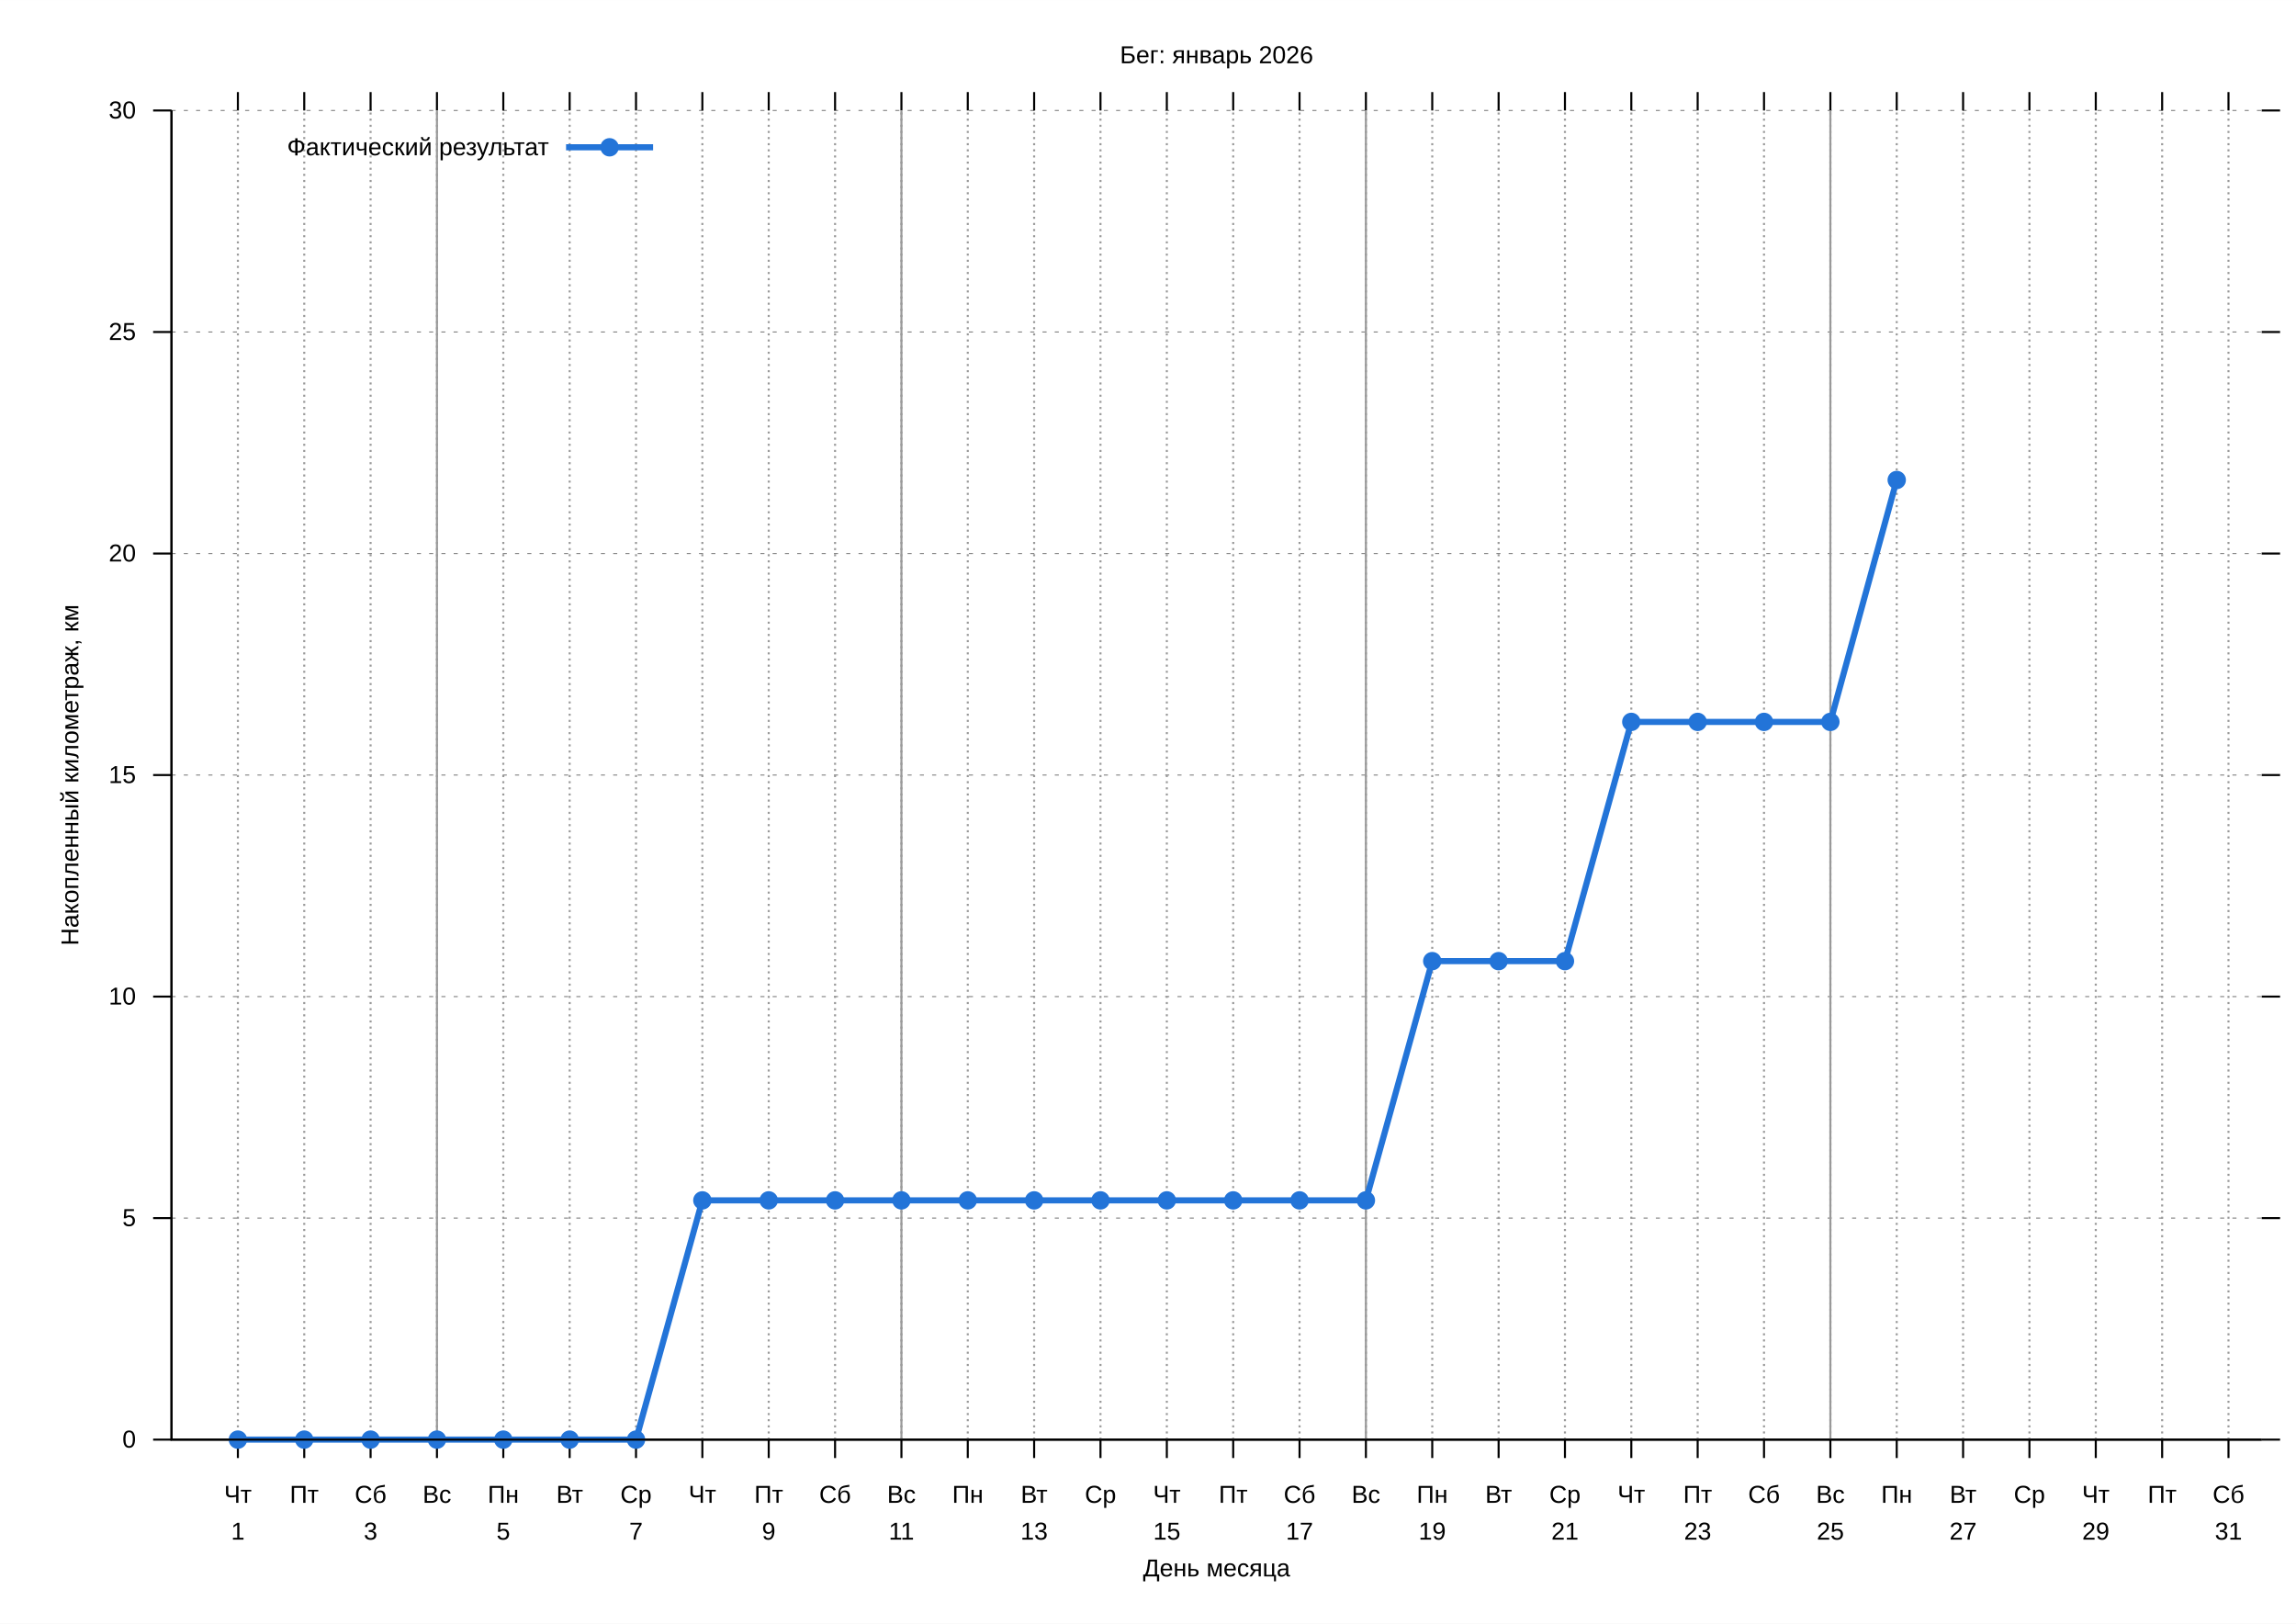
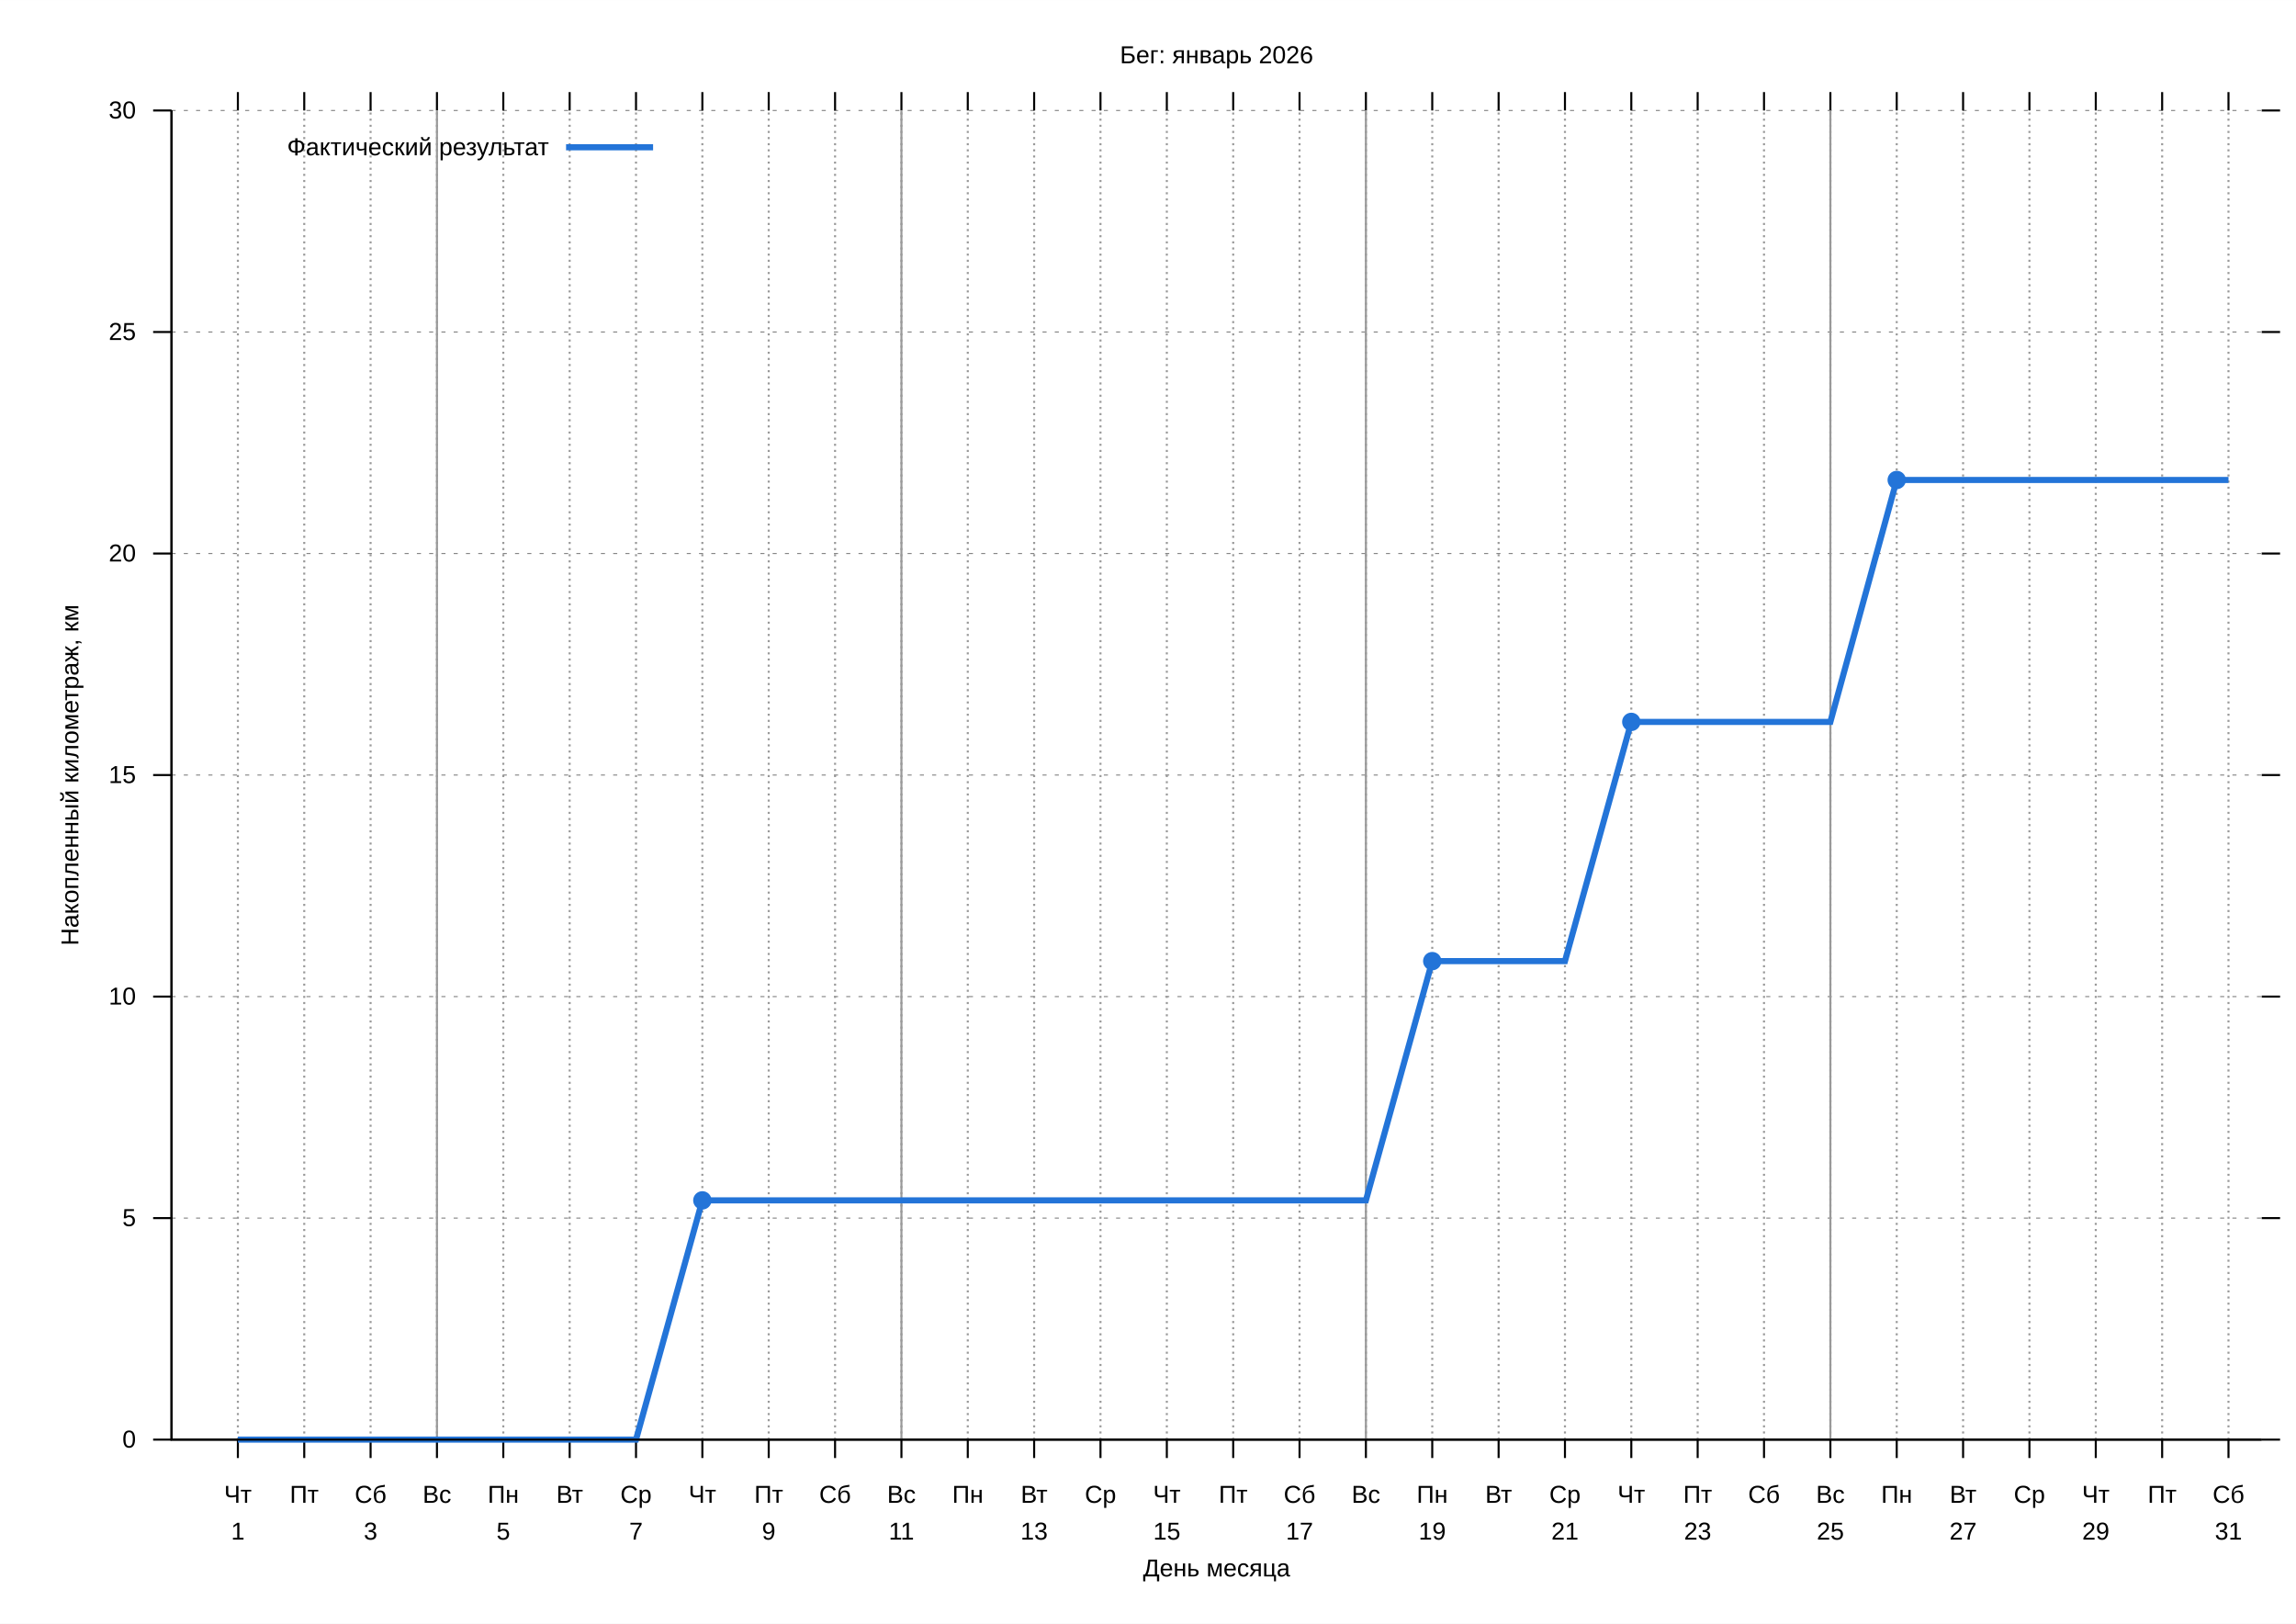
<svg xmlns="http://www.w3.org/2000/svg" xmlns:xlink="http://www.w3.org/1999/xlink" width="297mm" height="210mm" viewBox="0 0 1123 794">
  <g id="gnuplot_canvas">
    <rect x="0" y="0" width="1123" height="794" fill="#ffffff" />
    <defs>
      <circle id="gpDot" r="0.5" stroke-width="0.5" stroke="currentColor" />
      <path id="gpPt0" stroke-width="0.222" stroke="currentColor" d="M-1,0 h2 M0,-1 v2" />
      <path id="gpPt1" stroke-width="0.222" stroke="currentColor" d="M-1,-1 L1,1 M1,-1 L-1,1" />
      <path id="gpPt2" stroke-width="0.222" stroke="currentColor" d="M-1,0 L1,0 M0,-1 L0,1 M-1,-1 L1,1 M-1,1 L1,-1" />
      <rect id="gpPt3" stroke-width="0.222" stroke="currentColor" x="-1" y="-1" width="2" height="2" />
      <rect id="gpPt4" stroke-width="0.222" stroke="currentColor" fill="currentColor" x="-1" y="-1" width="2" height="2" />
      <circle id="gpPt5" stroke-width="0.222" stroke="currentColor" cx="0" cy="0" r="1" />
      <use xlink:href="#gpPt5" id="gpPt6" fill="currentColor" stroke="none" />
      <path id="gpPt7" stroke-width="0.222" stroke="currentColor" d="M0,-1.33 L-1.33,0.67 L1.33,0.67 z" />
      <use xlink:href="#gpPt7" id="gpPt8" fill="currentColor" stroke="none" />
      <use xlink:href="#gpPt7" id="gpPt9" stroke="currentColor" transform="rotate(180)" />
      <use xlink:href="#gpPt9" id="gpPt10" fill="currentColor" stroke="none" />
      <use xlink:href="#gpPt3" id="gpPt11" stroke="currentColor" transform="rotate(45)" />
      <use xlink:href="#gpPt11" id="gpPt12" fill="currentColor" stroke="none" />
      <path id="gpPt13" stroke-width="0.222" stroke="currentColor" d="M0,1.330 L1.265,0.411 L0.782,-1.067 L-0.782,-1.076 L-1.265,0.411 z" />
      <use xlink:href="#gpPt13" id="gpPt14" fill="currentColor" stroke="none" />
      <filter id="textbox" filterUnits="objectBoundingBox" x="0" y="0" height="1" width="1">
        <feFlood flood-color="#FFFFFF" flood-opacity="1" result="bgnd" />
        <feComposite in="SourceGraphic" in2="bgnd" operator="atop" />
      </filter>
      <filter id="greybox" filterUnits="objectBoundingBox" x="0" y="0" height="1" width="1">
        <feFlood flood-color="lightgrey" flood-opacity="1" result="grey" />
        <feComposite in="SourceGraphic" in2="grey" operator="atop" />
      </filter>
    </defs>
    <g fill="none" color="#FFFFFF" stroke="currentColor" stroke-width="1.00" stroke-linecap="butt" stroke-linejoin="miter">
</g>
    <g fill="none" color="black" stroke="currentColor" stroke-width="1.00" stroke-linecap="butt" stroke-linejoin="miter">
</g>
    <g fill="none" color="black" stroke="black" stroke-width="0.50" stroke-linecap="butt" stroke-linejoin="miter">
</g>
    <g fill="none" color="gray" stroke="currentColor" stroke-width="0.50" stroke-linecap="butt" stroke-linejoin="miter">
      <path stroke="gray" stroke-dasharray="2,4" class="gridline" d="M83.90,704.00 L1106.21,704.00  " />
    </g>
    <g fill="none" color="gray" stroke="gray" stroke-width="1.00" stroke-linecap="butt" stroke-linejoin="miter">
</g>
    <g fill="none" color="black" stroke="currentColor" stroke-width="1.00" stroke-linecap="butt" stroke-linejoin="miter">
      <path stroke="black" d="M83.90,704.00 L74.90,704.00 M1106.21,704.00 L1115.21,704.00  " />
      <g transform="translate(66.51,707.90)" stroke="none" fill="black" font-family="Arial" font-size="12.00" text-anchor="end">
        <text>
          <tspan font-family="Arial">0</tspan>
        </text>
      </g>
    </g>
    <g fill="none" color="black" stroke="currentColor" stroke-width="1.00" stroke-linecap="butt" stroke-linejoin="miter">
</g>
    <g fill="none" color="black" stroke="black" stroke-width="0.50" stroke-linecap="butt" stroke-linejoin="miter">
</g>
    <g fill="none" color="gray" stroke="currentColor" stroke-width="0.50" stroke-linecap="butt" stroke-linejoin="miter">
      <path stroke="gray" stroke-dasharray="2,4" class="gridline" d="M83.90,595.67 L1106.21,595.67  " />
    </g>
    <g fill="none" color="gray" stroke="gray" stroke-width="1.00" stroke-linecap="butt" stroke-linejoin="miter">
</g>
    <g fill="none" color="black" stroke="currentColor" stroke-width="1.00" stroke-linecap="butt" stroke-linejoin="miter">
      <path stroke="black" d="M83.90,595.67 L74.90,595.67 M1106.21,595.67 L1115.21,595.67  " />
      <g transform="translate(66.51,599.57)" stroke="none" fill="black" font-family="Arial" font-size="12.00" text-anchor="end">
        <text>
          <tspan font-family="Arial">5</tspan>
        </text>
      </g>
    </g>
    <g fill="none" color="black" stroke="currentColor" stroke-width="1.00" stroke-linecap="butt" stroke-linejoin="miter">
</g>
    <g fill="none" color="black" stroke="black" stroke-width="0.50" stroke-linecap="butt" stroke-linejoin="miter">
</g>
    <g fill="none" color="gray" stroke="currentColor" stroke-width="0.50" stroke-linecap="butt" stroke-linejoin="miter">
      <path stroke="gray" stroke-dasharray="2,4" class="gridline" d="M83.90,487.34 L1106.21,487.34  " />
    </g>
    <g fill="none" color="gray" stroke="gray" stroke-width="1.00" stroke-linecap="butt" stroke-linejoin="miter">
</g>
    <g fill="none" color="black" stroke="currentColor" stroke-width="1.00" stroke-linecap="butt" stroke-linejoin="miter">
      <path stroke="black" d="M83.90,487.34 L74.90,487.34 M1106.21,487.34 L1115.21,487.34  " />
      <g transform="translate(66.51,491.24)" stroke="none" fill="black" font-family="Arial" font-size="12.00" text-anchor="end">
        <text>
          <tspan font-family="Arial">10</tspan>
        </text>
      </g>
    </g>
    <g fill="none" color="black" stroke="currentColor" stroke-width="1.00" stroke-linecap="butt" stroke-linejoin="miter">
</g>
    <g fill="none" color="black" stroke="black" stroke-width="0.50" stroke-linecap="butt" stroke-linejoin="miter">
</g>
    <g fill="none" color="gray" stroke="currentColor" stroke-width="0.50" stroke-linecap="butt" stroke-linejoin="miter">
      <path stroke="gray" stroke-dasharray="2,4" class="gridline" d="M83.90,379.00 L1106.21,379.00  " />
    </g>
    <g fill="none" color="gray" stroke="gray" stroke-width="1.00" stroke-linecap="butt" stroke-linejoin="miter">
</g>
    <g fill="none" color="black" stroke="currentColor" stroke-width="1.00" stroke-linecap="butt" stroke-linejoin="miter">
      <path stroke="black" d="M83.90,379.00 L74.90,379.00 M1106.21,379.00 L1115.21,379.00  " />
      <g transform="translate(66.51,382.90)" stroke="none" fill="black" font-family="Arial" font-size="12.00" text-anchor="end">
        <text>
          <tspan font-family="Arial">15</tspan>
        </text>
      </g>
    </g>
    <g fill="none" color="black" stroke="currentColor" stroke-width="1.00" stroke-linecap="butt" stroke-linejoin="miter">
</g>
    <g fill="none" color="black" stroke="black" stroke-width="0.50" stroke-linecap="butt" stroke-linejoin="miter">
</g>
    <g fill="none" color="gray" stroke="currentColor" stroke-width="0.50" stroke-linecap="butt" stroke-linejoin="miter">
      <path stroke="gray" stroke-dasharray="2,4" class="gridline" d="M83.90,270.67 L1106.21,270.67  " />
    </g>
    <g fill="none" color="gray" stroke="gray" stroke-width="1.00" stroke-linecap="butt" stroke-linejoin="miter">
</g>
    <g fill="none" color="black" stroke="currentColor" stroke-width="1.00" stroke-linecap="butt" stroke-linejoin="miter">
      <path stroke="black" d="M83.90,270.67 L74.90,270.67 M1106.21,270.67 L1115.21,270.67  " />
      <g transform="translate(66.51,274.57)" stroke="none" fill="black" font-family="Arial" font-size="12.00" text-anchor="end">
        <text>
          <tspan font-family="Arial">20</tspan>
        </text>
      </g>
    </g>
    <g fill="none" color="black" stroke="currentColor" stroke-width="1.00" stroke-linecap="butt" stroke-linejoin="miter">
</g>
    <g fill="none" color="black" stroke="black" stroke-width="0.50" stroke-linecap="butt" stroke-linejoin="miter">
</g>
    <g fill="none" color="gray" stroke="currentColor" stroke-width="0.50" stroke-linecap="butt" stroke-linejoin="miter">
      <path stroke="gray" stroke-dasharray="2,4" class="gridline" d="M83.90,162.34 L1106.21,162.34  " />
    </g>
    <g fill="none" color="gray" stroke="gray" stroke-width="1.00" stroke-linecap="butt" stroke-linejoin="miter">
</g>
    <g fill="none" color="black" stroke="currentColor" stroke-width="1.00" stroke-linecap="butt" stroke-linejoin="miter">
      <path stroke="black" d="M83.90,162.34 L74.90,162.34 M1106.21,162.34 L1115.21,162.34  " />
      <g transform="translate(66.51,166.24)" stroke="none" fill="black" font-family="Arial" font-size="12.00" text-anchor="end">
        <text>
          <tspan font-family="Arial">25</tspan>
        </text>
      </g>
    </g>
    <g fill="none" color="black" stroke="currentColor" stroke-width="1.00" stroke-linecap="butt" stroke-linejoin="miter">
</g>
    <g fill="none" color="black" stroke="black" stroke-width="0.50" stroke-linecap="butt" stroke-linejoin="miter">
</g>
    <g fill="none" color="gray" stroke="currentColor" stroke-width="0.50" stroke-linecap="butt" stroke-linejoin="miter">
      <path stroke="gray" stroke-dasharray="2,4" class="gridline" d="M83.90,54.01 L1106.21,54.01  " />
    </g>
    <g fill="none" color="gray" stroke="gray" stroke-width="1.00" stroke-linecap="butt" stroke-linejoin="miter">
</g>
    <g fill="none" color="black" stroke="currentColor" stroke-width="1.00" stroke-linecap="butt" stroke-linejoin="miter">
      <path stroke="black" d="M83.90,54.01 L74.90,54.01 M1106.21,54.01 L1115.21,54.01  " />
      <g transform="translate(66.51,57.91)" stroke="none" fill="black" font-family="Arial" font-size="12.00" text-anchor="end">
        <text>
          <tspan font-family="Arial">30</tspan>
        </text>
      </g>
    </g>
    <g fill="none" color="black" stroke="currentColor" stroke-width="1.00" stroke-linecap="butt" stroke-linejoin="miter">
      <path stroke="black" d="M116.35,704.00 L116.35,713.00 M116.35,54.01 L116.35,45.01  " />
      <g transform="translate(116.35,734.90)" stroke="none" fill="black" font-family="Arial" font-size="12.00" text-anchor="middle">
        <text>
          <tspan font-family="Arial">Чт</tspan>
        </text>
      </g>
      <g transform="translate(116.35,752.90)" stroke="none" fill="black" font-family="Arial" font-size="12.00" text-anchor="middle">
        <text>
          <tspan font-family="Arial">1</tspan>
        </text>
      </g>
    </g>
    <g fill="none" color="black" stroke="currentColor" stroke-width="1.00" stroke-linecap="butt" stroke-linejoin="miter">
      <path stroke="black" d="M148.81,704.00 L148.81,713.00 M148.81,54.01 L148.81,45.01  " />
      <g transform="translate(148.81,734.90)" stroke="none" fill="black" font-family="Arial" font-size="12.00" text-anchor="middle">
        <text>
          <tspan font-family="Arial">Пт</tspan>
        </text>
      </g>
    </g>
    <g fill="none" color="black" stroke="currentColor" stroke-width="1.00" stroke-linecap="butt" stroke-linejoin="miter">
      <path stroke="black" d="M181.26,704.00 L181.26,713.00 M181.26,54.01 L181.26,45.01  " />
      <g transform="translate(181.26,734.90)" stroke="none" fill="black" font-family="Arial" font-size="12.00" text-anchor="middle">
        <text>
          <tspan font-family="Arial">Сб</tspan>
        </text>
      </g>
      <g transform="translate(181.26,752.90)" stroke="none" fill="black" font-family="Arial" font-size="12.00" text-anchor="middle">
        <text>
          <tspan font-family="Arial">3</tspan>
        </text>
      </g>
    </g>
    <g fill="none" color="black" stroke="currentColor" stroke-width="1.00" stroke-linecap="butt" stroke-linejoin="miter">
      <path stroke="black" d="M213.72,704.00 L213.72,713.00 M213.72,54.01 L213.72,45.01  " />
      <g transform="translate(213.72,734.90)" stroke="none" fill="black" font-family="Arial" font-size="12.00" text-anchor="middle">
        <text>
          <tspan font-family="Arial">Вс</tspan>
        </text>
      </g>
    </g>
    <g fill="none" color="black" stroke="currentColor" stroke-width="1.00" stroke-linecap="butt" stroke-linejoin="miter">
      <path stroke="black" d="M246.17,704.00 L246.17,713.00 M246.17,54.01 L246.17,45.01  " />
      <g transform="translate(246.17,734.90)" stroke="none" fill="black" font-family="Arial" font-size="12.00" text-anchor="middle">
        <text>
          <tspan font-family="Arial">Пн</tspan>
        </text>
      </g>
      <g transform="translate(246.17,752.90)" stroke="none" fill="black" font-family="Arial" font-size="12.00" text-anchor="middle">
        <text>
          <tspan font-family="Arial">5</tspan>
        </text>
      </g>
    </g>
    <g fill="none" color="black" stroke="currentColor" stroke-width="1.00" stroke-linecap="butt" stroke-linejoin="miter">
      <path stroke="black" d="M278.63,704.00 L278.63,713.00 M278.63,54.01 L278.63,45.01  " />
      <g transform="translate(278.63,734.90)" stroke="none" fill="black" font-family="Arial" font-size="12.00" text-anchor="middle">
        <text>
          <tspan font-family="Arial">Вт</tspan>
        </text>
      </g>
    </g>
    <g fill="none" color="black" stroke="currentColor" stroke-width="1.00" stroke-linecap="butt" stroke-linejoin="miter">
      <path stroke="black" d="M311.08,704.00 L311.08,713.00 M311.08,54.01 L311.08,45.01  " />
      <g transform="translate(311.08,734.90)" stroke="none" fill="black" font-family="Arial" font-size="12.00" text-anchor="middle">
        <text>
          <tspan font-family="Arial">Ср</tspan>
        </text>
      </g>
      <g transform="translate(311.08,752.90)" stroke="none" fill="black" font-family="Arial" font-size="12.00" text-anchor="middle">
        <text>
          <tspan font-family="Arial">7</tspan>
        </text>
      </g>
    </g>
    <g fill="none" color="black" stroke="currentColor" stroke-width="1.00" stroke-linecap="butt" stroke-linejoin="miter">
      <path stroke="black" d="M343.53,704.00 L343.53,713.00 M343.53,54.01 L343.53,45.01  " />
      <g transform="translate(343.53,734.90)" stroke="none" fill="black" font-family="Arial" font-size="12.00" text-anchor="middle">
        <text>
          <tspan font-family="Arial">Чт</tspan>
        </text>
      </g>
    </g>
    <g fill="none" color="black" stroke="currentColor" stroke-width="1.00" stroke-linecap="butt" stroke-linejoin="miter">
      <path stroke="black" d="M375.99,704.00 L375.99,713.00 M375.99,54.01 L375.99,45.01  " />
      <g transform="translate(375.99,734.90)" stroke="none" fill="black" font-family="Arial" font-size="12.00" text-anchor="middle">
        <text>
          <tspan font-family="Arial">Пт</tspan>
        </text>
      </g>
      <g transform="translate(375.99,752.90)" stroke="none" fill="black" font-family="Arial" font-size="12.00" text-anchor="middle">
        <text>
          <tspan font-family="Arial">9</tspan>
        </text>
      </g>
    </g>
    <g fill="none" color="black" stroke="currentColor" stroke-width="1.00" stroke-linecap="butt" stroke-linejoin="miter">
      <path stroke="black" d="M408.44,704.00 L408.44,713.00 M408.44,54.01 L408.44,45.01  " />
      <g transform="translate(408.44,734.90)" stroke="none" fill="black" font-family="Arial" font-size="12.00" text-anchor="middle">
        <text>
          <tspan font-family="Arial">Сб</tspan>
        </text>
      </g>
    </g>
    <g fill="none" color="black" stroke="currentColor" stroke-width="1.00" stroke-linecap="butt" stroke-linejoin="miter">
      <path stroke="black" d="M440.90,704.00 L440.90,713.00 M440.90,54.01 L440.90,45.01  " />
      <g transform="translate(440.90,734.90)" stroke="none" fill="black" font-family="Arial" font-size="12.00" text-anchor="middle">
        <text>
          <tspan font-family="Arial">Вс</tspan>
        </text>
      </g>
      <g transform="translate(440.90,752.90)" stroke="none" fill="black" font-family="Arial" font-size="12.00" text-anchor="middle">
        <text>
          <tspan font-family="Arial">11</tspan>
        </text>
      </g>
    </g>
    <g fill="none" color="black" stroke="currentColor" stroke-width="1.00" stroke-linecap="butt" stroke-linejoin="miter">
      <path stroke="black" d="M473.35,704.00 L473.35,713.00 M473.35,54.01 L473.35,45.01  " />
      <g transform="translate(473.35,734.90)" stroke="none" fill="black" font-family="Arial" font-size="12.00" text-anchor="middle">
        <text>
          <tspan font-family="Arial">Пн</tspan>
        </text>
      </g>
    </g>
    <g fill="none" color="black" stroke="currentColor" stroke-width="1.00" stroke-linecap="butt" stroke-linejoin="miter">
      <path stroke="black" d="M505.81,704.00 L505.81,713.00 M505.81,54.01 L505.81,45.01  " />
      <g transform="translate(505.81,734.90)" stroke="none" fill="black" font-family="Arial" font-size="12.00" text-anchor="middle">
        <text>
          <tspan font-family="Arial">Вт</tspan>
        </text>
      </g>
      <g transform="translate(505.81,752.90)" stroke="none" fill="black" font-family="Arial" font-size="12.00" text-anchor="middle">
        <text>
          <tspan font-family="Arial">13</tspan>
        </text>
      </g>
    </g>
    <g fill="none" color="black" stroke="currentColor" stroke-width="1.00" stroke-linecap="butt" stroke-linejoin="miter">
      <path stroke="black" d="M538.26,704.00 L538.26,713.00 M538.26,54.01 L538.26,45.01  " />
      <g transform="translate(538.26,734.90)" stroke="none" fill="black" font-family="Arial" font-size="12.00" text-anchor="middle">
        <text>
          <tspan font-family="Arial">Ср</tspan>
        </text>
      </g>
    </g>
    <g fill="none" color="black" stroke="currentColor" stroke-width="1.00" stroke-linecap="butt" stroke-linejoin="miter">
      <path stroke="black" d="M570.71,704.00 L570.71,713.00 M570.71,54.01 L570.71,45.01  " />
      <g transform="translate(570.71,734.90)" stroke="none" fill="black" font-family="Arial" font-size="12.00" text-anchor="middle">
        <text>
          <tspan font-family="Arial">Чт</tspan>
        </text>
      </g>
      <g transform="translate(570.71,752.90)" stroke="none" fill="black" font-family="Arial" font-size="12.00" text-anchor="middle">
        <text>
          <tspan font-family="Arial">15</tspan>
        </text>
      </g>
    </g>
    <g fill="none" color="black" stroke="currentColor" stroke-width="1.00" stroke-linecap="butt" stroke-linejoin="miter">
      <path stroke="black" d="M603.17,704.00 L603.17,713.00 M603.17,54.01 L603.17,45.01  " />
      <g transform="translate(603.17,734.90)" stroke="none" fill="black" font-family="Arial" font-size="12.00" text-anchor="middle">
        <text>
          <tspan font-family="Arial">Пт</tspan>
        </text>
      </g>
    </g>
    <g fill="none" color="black" stroke="currentColor" stroke-width="1.00" stroke-linecap="butt" stroke-linejoin="miter">
      <path stroke="black" d="M635.62,704.00 L635.62,713.00 M635.62,54.01 L635.62,45.01  " />
      <g transform="translate(635.62,734.90)" stroke="none" fill="black" font-family="Arial" font-size="12.00" text-anchor="middle">
        <text>
          <tspan font-family="Arial">Сб</tspan>
        </text>
      </g>
      <g transform="translate(635.62,752.90)" stroke="none" fill="black" font-family="Arial" font-size="12.00" text-anchor="middle">
        <text>
          <tspan font-family="Arial">17</tspan>
        </text>
      </g>
    </g>
    <g fill="none" color="black" stroke="currentColor" stroke-width="1.00" stroke-linecap="butt" stroke-linejoin="miter">
      <path stroke="black" d="M668.08,704.00 L668.08,713.00 M668.08,54.01 L668.08,45.01  " />
      <g transform="translate(668.08,734.90)" stroke="none" fill="black" font-family="Arial" font-size="12.00" text-anchor="middle">
        <text>
          <tspan font-family="Arial">Вс</tspan>
        </text>
      </g>
    </g>
    <g fill="none" color="black" stroke="currentColor" stroke-width="1.00" stroke-linecap="butt" stroke-linejoin="miter">
      <path stroke="black" d="M700.53,704.00 L700.53,713.00 M700.53,54.01 L700.53,45.01  " />
      <g transform="translate(700.53,734.90)" stroke="none" fill="black" font-family="Arial" font-size="12.00" text-anchor="middle">
        <text>
          <tspan font-family="Arial">Пн</tspan>
        </text>
      </g>
      <g transform="translate(700.53,752.90)" stroke="none" fill="black" font-family="Arial" font-size="12.00" text-anchor="middle">
        <text>
          <tspan font-family="Arial">19</tspan>
        </text>
      </g>
    </g>
    <g fill="none" color="black" stroke="currentColor" stroke-width="1.00" stroke-linecap="butt" stroke-linejoin="miter">
      <path stroke="black" d="M732.99,704.00 L732.99,713.00 M732.99,54.01 L732.99,45.01  " />
      <g transform="translate(732.99,734.90)" stroke="none" fill="black" font-family="Arial" font-size="12.00" text-anchor="middle">
        <text>
          <tspan font-family="Arial">Вт</tspan>
        </text>
      </g>
    </g>
    <g fill="none" color="black" stroke="currentColor" stroke-width="1.00" stroke-linecap="butt" stroke-linejoin="miter">
      <path stroke="black" d="M765.44,704.00 L765.44,713.00 M765.44,54.01 L765.44,45.01  " />
      <g transform="translate(765.44,734.90)" stroke="none" fill="black" font-family="Arial" font-size="12.00" text-anchor="middle">
        <text>
          <tspan font-family="Arial">Ср</tspan>
        </text>
      </g>
      <g transform="translate(765.44,752.90)" stroke="none" fill="black" font-family="Arial" font-size="12.00" text-anchor="middle">
        <text>
          <tspan font-family="Arial">21</tspan>
        </text>
      </g>
    </g>
    <g fill="none" color="black" stroke="currentColor" stroke-width="1.00" stroke-linecap="butt" stroke-linejoin="miter">
      <path stroke="black" d="M797.89,704.00 L797.89,713.00 M797.89,54.01 L797.89,45.01  " />
      <g transform="translate(797.89,734.90)" stroke="none" fill="black" font-family="Arial" font-size="12.00" text-anchor="middle">
        <text>
          <tspan font-family="Arial">Чт</tspan>
        </text>
      </g>
    </g>
    <g fill="none" color="black" stroke="currentColor" stroke-width="1.00" stroke-linecap="butt" stroke-linejoin="miter">
      <path stroke="black" d="M830.35,704.00 L830.35,713.00 M830.35,54.01 L830.35,45.01  " />
      <g transform="translate(830.35,734.90)" stroke="none" fill="black" font-family="Arial" font-size="12.00" text-anchor="middle">
        <text>
          <tspan font-family="Arial">Пт</tspan>
        </text>
      </g>
      <g transform="translate(830.35,752.90)" stroke="none" fill="black" font-family="Arial" font-size="12.00" text-anchor="middle">
        <text>
          <tspan font-family="Arial">23</tspan>
        </text>
      </g>
    </g>
    <g fill="none" color="black" stroke="currentColor" stroke-width="1.00" stroke-linecap="butt" stroke-linejoin="miter">
      <path stroke="black" d="M862.80,704.00 L862.80,713.00 M862.80,54.01 L862.80,45.01  " />
      <g transform="translate(862.80,734.90)" stroke="none" fill="black" font-family="Arial" font-size="12.00" text-anchor="middle">
        <text>
          <tspan font-family="Arial">Сб</tspan>
        </text>
      </g>
    </g>
    <g fill="none" color="black" stroke="currentColor" stroke-width="1.00" stroke-linecap="butt" stroke-linejoin="miter">
      <path stroke="black" d="M895.26,704.00 L895.26,713.00 M895.26,54.01 L895.26,45.01  " />
      <g transform="translate(895.26,734.90)" stroke="none" fill="black" font-family="Arial" font-size="12.00" text-anchor="middle">
        <text>
          <tspan font-family="Arial">Вс</tspan>
        </text>
      </g>
      <g transform="translate(895.26,752.90)" stroke="none" fill="black" font-family="Arial" font-size="12.00" text-anchor="middle">
        <text>
          <tspan font-family="Arial">25</tspan>
        </text>
      </g>
    </g>
    <g fill="none" color="black" stroke="currentColor" stroke-width="1.00" stroke-linecap="butt" stroke-linejoin="miter">
      <path stroke="black" d="M927.71,704.00 L927.71,713.00 M927.71,54.01 L927.71,45.01  " />
      <g transform="translate(927.71,734.90)" stroke="none" fill="black" font-family="Arial" font-size="12.00" text-anchor="middle">
        <text>
          <tspan font-family="Arial">Пн</tspan>
        </text>
      </g>
    </g>
    <g fill="none" color="black" stroke="currentColor" stroke-width="1.00" stroke-linecap="butt" stroke-linejoin="miter">
      <path stroke="black" d="M960.17,704.00 L960.17,713.00 M960.17,54.01 L960.17,45.01  " />
      <g transform="translate(960.17,734.90)" stroke="none" fill="black" font-family="Arial" font-size="12.00" text-anchor="middle">
        <text>
          <tspan font-family="Arial">Вт</tspan>
        </text>
      </g>
      <g transform="translate(960.17,752.90)" stroke="none" fill="black" font-family="Arial" font-size="12.00" text-anchor="middle">
        <text>
          <tspan font-family="Arial">27</tspan>
        </text>
      </g>
    </g>
    <g fill="none" color="black" stroke="currentColor" stroke-width="1.00" stroke-linecap="butt" stroke-linejoin="miter">
      <path stroke="black" d="M992.62,704.00 L992.62,713.00 M992.62,54.01 L992.62,45.01  " />
      <g transform="translate(992.62,734.90)" stroke="none" fill="black" font-family="Arial" font-size="12.00" text-anchor="middle">
        <text>
          <tspan font-family="Arial">Ср</tspan>
        </text>
      </g>
    </g>
    <g fill="none" color="black" stroke="currentColor" stroke-width="1.00" stroke-linecap="butt" stroke-linejoin="miter">
      <path stroke="black" d="M1025.07,704.00 L1025.07,713.00 M1025.07,54.01 L1025.07,45.01  " />
      <g transform="translate(1025.07,734.90)" stroke="none" fill="black" font-family="Arial" font-size="12.00" text-anchor="middle">
        <text>
          <tspan font-family="Arial">Чт</tspan>
        </text>
      </g>
      <g transform="translate(1025.07,752.90)" stroke="none" fill="black" font-family="Arial" font-size="12.00" text-anchor="middle">
        <text>
          <tspan font-family="Arial">29</tspan>
        </text>
      </g>
    </g>
    <g fill="none" color="black" stroke="currentColor" stroke-width="1.00" stroke-linecap="butt" stroke-linejoin="miter">
      <path stroke="black" d="M1057.53,704.00 L1057.53,713.00 M1057.53,54.01 L1057.53,45.01  " />
      <g transform="translate(1057.53,734.90)" stroke="none" fill="black" font-family="Arial" font-size="12.00" text-anchor="middle">
        <text>
          <tspan font-family="Arial">Пт</tspan>
        </text>
      </g>
    </g>
    <g fill="none" color="black" stroke="currentColor" stroke-width="1.00" stroke-linecap="butt" stroke-linejoin="miter">
      <path stroke="black" d="M1089.98,704.00 L1089.98,713.00 M1089.98,54.01 L1089.98,45.01  " />
      <g transform="translate(1089.98,734.90)" stroke="none" fill="black" font-family="Arial" font-size="12.00" text-anchor="middle">
        <text>
          <tspan font-family="Arial">Сб</tspan>
        </text>
      </g>
      <g transform="translate(1089.98,752.90)" stroke="none" fill="black" font-family="Arial" font-size="12.00" text-anchor="middle">
        <text>
          <tspan font-family="Arial">31</tspan>
        </text>
      </g>
    </g>
    <g fill="none" color="black" stroke="currentColor" stroke-width="1.00" stroke-linecap="butt" stroke-linejoin="miter">
</g>
    <g fill="none" color="black" stroke="currentColor" stroke-width="1.00" stroke-linecap="butt" stroke-linejoin="miter">
      <path stroke="black" d="M83.90,54.01 L83.90,704.00 L1106.21,704.00 M1106.21,54.01 M83.90,54.01  " />
    </g>
    <g fill="none" color="black" stroke="currentColor" stroke-width="1.00" stroke-linecap="butt" stroke-linejoin="miter">
</g>
    <g id="gnuplot_plot_1" fill="none">
      <g fill="none" color="black" stroke="currentColor" stroke-width="1.00" stroke-linecap="butt" stroke-linejoin="miter">
        <path stroke="rgb(153, 153, 153)" stroke-dasharray="1.0,2.0" d="M116.35,704.00 L116.35,54.01 M148.81,704.00 L148.81,54.01 M181.26,704.00 L181.26,54.01 M213.72,704.00 L213.72,54.01   M246.17,704.00 L246.17,54.01 M278.63,704.00 L278.63,54.01 M311.08,704.00 L311.08,54.01 M343.53,704.00 L343.53,54.01   M375.99,704.00 L375.99,54.01 M408.44,704.00 L408.44,54.01 M440.90,704.00 L440.90,54.01 M473.35,704.00 L473.35,54.01   M505.81,704.00 L505.81,54.01 M538.26,704.00 L538.26,54.01 M570.71,704.00 L570.71,54.01 M603.17,704.00 L603.17,54.01   M635.62,704.00 L635.62,54.01 M668.08,704.00 L668.08,54.01 M700.53,704.00 L700.53,54.01 M732.99,704.00 L732.99,54.01   M765.44,704.00 L765.44,54.01 M797.89,704.00 L797.89,54.01 M830.35,704.00 L830.35,54.01 M862.80,704.00 L862.80,54.01   M895.26,704.00 L895.26,54.01 M927.71,704.00 L927.71,54.01 M960.17,704.00 L960.17,54.01 M992.62,704.00 L992.62,54.01   M1025.07,704.00 L1025.07,54.01 M1057.53,704.00 L1057.53,54.01 M1089.98,704.00 L1089.98,54.01  " />
      </g>
    </g>
    <g id="gnuplot_plot_2" fill="none">
      <g fill="none" color="black" stroke="currentColor" stroke-width="1.00" stroke-linecap="butt" stroke-linejoin="miter">
        <path stroke="rgb(153, 153, 153)" d="M213.72,704.00 L213.72,54.01 M440.90,704.00 L440.90,54.01 M668.08,704.00 L668.08,54.01 M895.26,704.00 L895.26,54.01    " />
      </g>
    </g>
    <g id="gnuplot_plot_3">
      <g fill="none" color="#FFFFFF" stroke="rgb(153, 153, 153)" stroke-width="3.00" stroke-linecap="butt" stroke-linejoin="miter">
</g>
      <g fill="none" color="black" stroke="currentColor" stroke-width="3.00" stroke-linecap="butt" stroke-linejoin="miter">
        <g transform="translate(268.48,75.91)" stroke="none" fill="black" font-family="Arial" font-size="12.00" text-anchor="end">
          <text>
            <tspan font-family="Arial">Фактический результат</tspan>
          </text>
        </g>
      </g>
      <g fill="none" color="black" stroke="currentColor" stroke-width="3.00" stroke-linecap="butt" stroke-linejoin="miter">
-         <path stroke="rgb( 35, 116, 216)" d="M276.87,72.01 L319.43,72.01 M116.35,704.00 L148.81,704.00 L181.26,704.00 L213.72,704.00 L246.17,704.00 L278.63,704.00   L311.08,704.00 L343.53,587.00 L375.99,587.00 L408.44,587.00 L440.90,587.00 L473.35,587.00 L505.81,587.00 L538.26,587.00   L570.71,587.00 L603.17,587.00 L635.62,587.00 L668.08,587.00 L700.53,470.00 L732.99,470.00 L765.44,470.00 L797.89,353.01   L830.35,353.01 L862.80,353.01 L895.26,353.01 L927.71,234.71  " />
-         <use xlink:href="#gpPt6" transform="translate(116.35,704.00) scale(4.05)" color="rgb( 35, 116, 216)" />
-         <use xlink:href="#gpPt6" transform="translate(148.81,704.00) scale(4.05)" color="rgb( 35, 116, 216)" />
-         <use xlink:href="#gpPt6" transform="translate(181.26,704.00) scale(4.05)" color="rgb( 35, 116, 216)" />
-         <use xlink:href="#gpPt6" transform="translate(213.72,704.00) scale(4.05)" color="rgb( 35, 116, 216)" />
-         <use xlink:href="#gpPt6" transform="translate(246.17,704.00) scale(4.05)" color="rgb( 35, 116, 216)" />
-         <use xlink:href="#gpPt6" transform="translate(278.63,704.00) scale(4.05)" color="rgb( 35, 116, 216)" />
-         <use xlink:href="#gpPt6" transform="translate(311.08,704.00) scale(4.05)" color="rgb( 35, 116, 216)" />
+         <path stroke="rgb( 35, 116, 216)" d="M276.87,72.01 L319.43,72.01 M116.35,704.00 L148.81,704.00 L181.26,704.00 L213.72,704.00 L246.17,704.00 L278.63,704.00   L311.08,704.00 L343.53,587.00 L375.99,587.00 L408.44,587.00 L440.90,587.00 L473.35,587.00 L505.81,587.00 L538.26,587.00   L570.71,587.00 L603.17,587.00 L635.62,587.00 L668.08,587.00 L700.53,470.00 L732.99,470.00 L765.44,470.00 L797.89,353.01   L830.35,353.01 L862.80,353.01 L895.26,353.01 L927.71,234.71 L960.17,234.71 L992.62,234.71 L1025.07,234.71 L1057.53,234.71   L1089.98,234.71  " />
+       </g>
+     </g>
+     <g id="gnuplot_plot_4" fill="none">
+       <g fill="none" color="#FFFFFF" stroke="rgb( 35, 116, 216)" stroke-width="1.00" stroke-linecap="butt" stroke-linejoin="miter">
+ </g>
+       <g fill="none" color="black" stroke="currentColor" stroke-width="1.00" stroke-linecap="butt" stroke-linejoin="miter">
        <use xlink:href="#gpPt6" transform="translate(343.53,587.00) scale(4.05)" color="rgb( 35, 116, 216)" />
-         <use xlink:href="#gpPt6" transform="translate(375.99,587.00) scale(4.05)" color="rgb( 35, 116, 216)" />
-         <use xlink:href="#gpPt6" transform="translate(408.44,587.00) scale(4.05)" color="rgb( 35, 116, 216)" />
-         <use xlink:href="#gpPt6" transform="translate(440.90,587.00) scale(4.05)" color="rgb( 35, 116, 216)" />
-         <use xlink:href="#gpPt6" transform="translate(473.35,587.00) scale(4.05)" color="rgb( 35, 116, 216)" />
-         <use xlink:href="#gpPt6" transform="translate(505.81,587.00) scale(4.05)" color="rgb( 35, 116, 216)" />
-         <use xlink:href="#gpPt6" transform="translate(538.26,587.00) scale(4.05)" color="rgb( 35, 116, 216)" />
-         <use xlink:href="#gpPt6" transform="translate(570.71,587.00) scale(4.05)" color="rgb( 35, 116, 216)" />
-         <use xlink:href="#gpPt6" transform="translate(603.17,587.00) scale(4.05)" color="rgb( 35, 116, 216)" />
-         <use xlink:href="#gpPt6" transform="translate(635.62,587.00) scale(4.05)" color="rgb( 35, 116, 216)" />
-         <use xlink:href="#gpPt6" transform="translate(668.08,587.00) scale(4.05)" color="rgb( 35, 116, 216)" />
        <use xlink:href="#gpPt6" transform="translate(700.53,470.00) scale(4.05)" color="rgb( 35, 116, 216)" />
-         <use xlink:href="#gpPt6" transform="translate(732.99,470.00) scale(4.05)" color="rgb( 35, 116, 216)" />
-         <use xlink:href="#gpPt6" transform="translate(765.44,470.00) scale(4.05)" color="rgb( 35, 116, 216)" />
        <use xlink:href="#gpPt6" transform="translate(797.89,353.01) scale(4.05)" color="rgb( 35, 116, 216)" />
-         <use xlink:href="#gpPt6" transform="translate(830.35,353.01) scale(4.05)" color="rgb( 35, 116, 216)" />
-         <use xlink:href="#gpPt6" transform="translate(862.80,353.01) scale(4.05)" color="rgb( 35, 116, 216)" />
-         <use xlink:href="#gpPt6" transform="translate(895.26,353.01) scale(4.05)" color="rgb( 35, 116, 216)" />
        <use xlink:href="#gpPt6" transform="translate(927.71,234.71) scale(4.05)" color="rgb( 35, 116, 216)" />
-         <use xlink:href="#gpPt6" transform="translate(298.15,72.01) scale(4.05)" color="rgb( 35, 116, 216)" />
      </g>
    </g>
    <g fill="none" color="#FFFFFF" stroke="rgb( 35, 116, 216)" stroke-width="2.00" stroke-linecap="butt" stroke-linejoin="miter">
</g>
    <g fill="none" color="black" stroke="currentColor" stroke-width="2.00" stroke-linecap="butt" stroke-linejoin="miter">
</g>
    <g fill="none" color="black" stroke="black" stroke-width="1.00" stroke-linecap="butt" stroke-linejoin="miter">
</g>
    <g fill="none" color="black" stroke="currentColor" stroke-width="1.00" stroke-linecap="butt" stroke-linejoin="miter">
      <path stroke="black" d="M83.90,54.01 L83.90,704.00 L1106.21,704.00 M1106.21,54.01 M83.90,54.01  " />
      <g transform="translate(38.33,379.01) rotate(270.00)" stroke="none" fill="black" font-family="Arial" font-size="12.00" text-anchor="middle">
        <text>
          <tspan font-family="Arial">Накопленный километраж, км</tspan>
        </text>
      </g>
    </g>
    <g fill="none" color="black" stroke="currentColor" stroke-width="1.00" stroke-linecap="butt" stroke-linejoin="miter">
      <g transform="translate(595.05,770.90)" stroke="none" fill="black" font-family="Arial" font-size="12.00" text-anchor="middle">
        <text>
          <tspan font-family="Arial">День месяца</tspan>
        </text>
      </g>
    </g>
    <g fill="none" color="black" stroke="currentColor" stroke-width="1.00" stroke-linecap="butt" stroke-linejoin="miter">
</g>
    <g fill="none" color="black" stroke="currentColor" stroke-width="1.00" stroke-linecap="butt" stroke-linejoin="miter">
      <g transform="translate(595.05,30.91)" stroke="none" fill="black" font-family="Arial" font-size="12.00" text-anchor="middle">
        <text>
          <tspan font-family="Arial">Бег: январь 2026</tspan>
        </text>
      </g>
    </g>
    <g fill="none" color="black" stroke="currentColor" stroke-width="1.00" stroke-linecap="butt" stroke-linejoin="miter">
</g>
  </g>
</svg>
